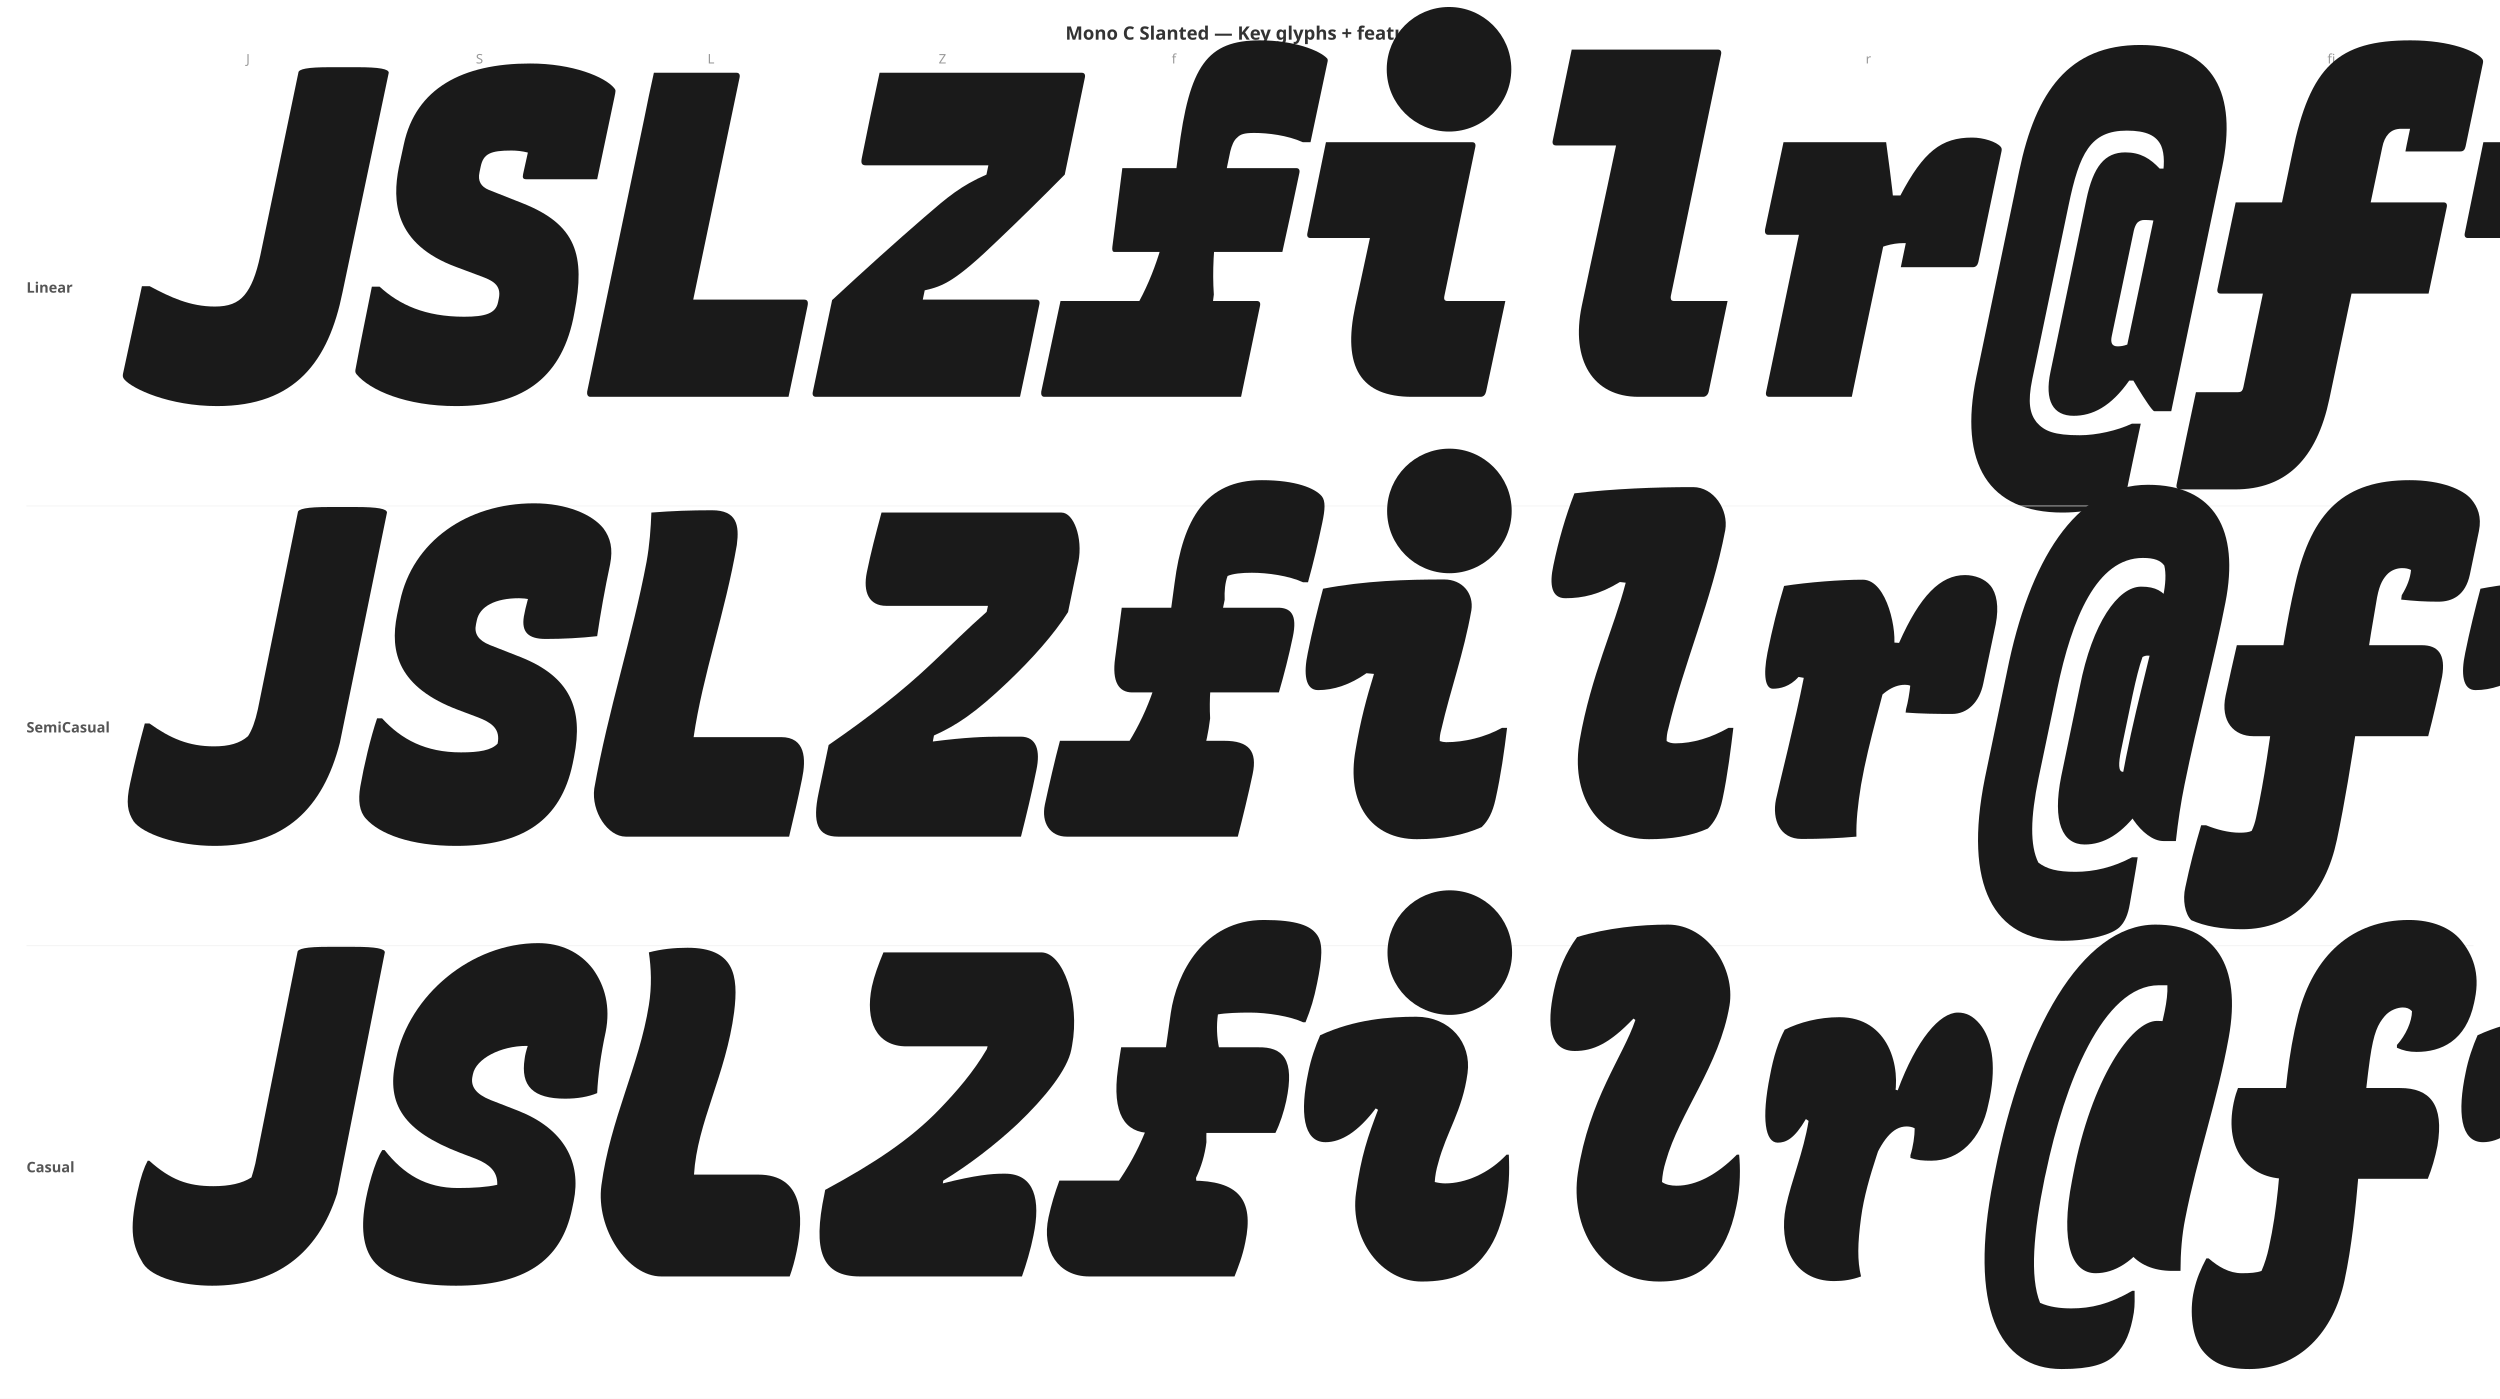
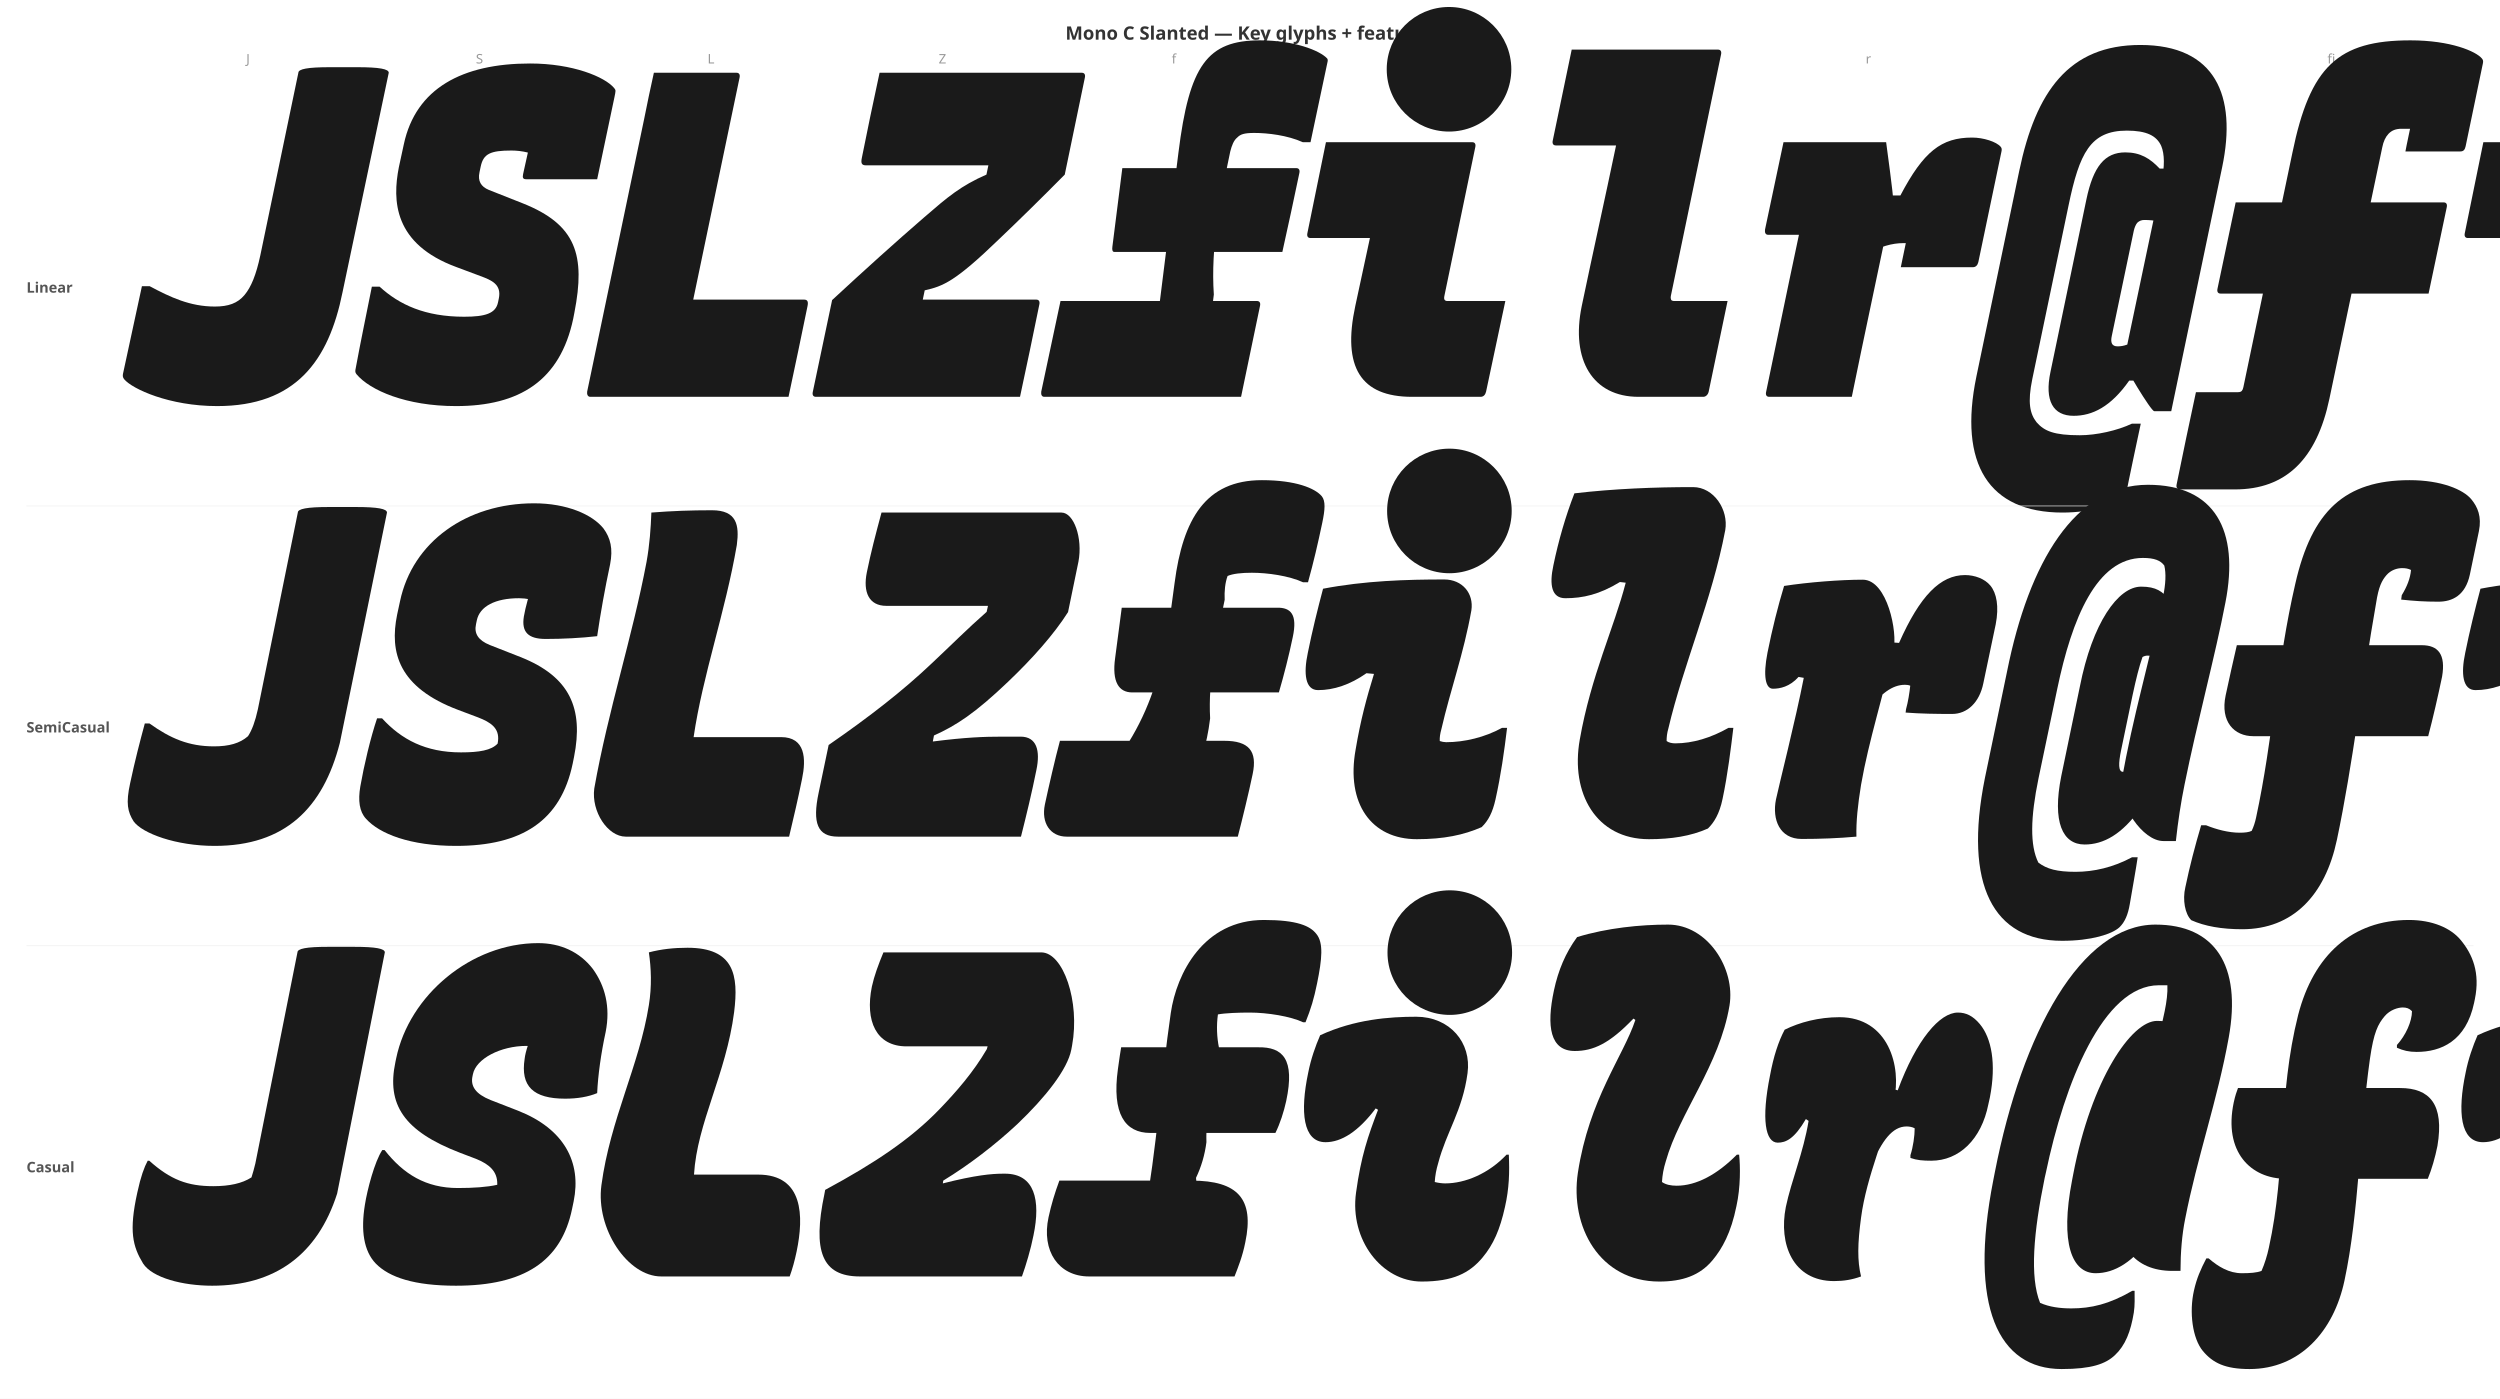
<svg xmlns="http://www.w3.org/2000/svg" width="1890.0" height="1057.5" viewBox="0 0 1890.0 1057.5">
  <rect width="100%" height="100%" fill="white" />
  <text x="945.0" y="30" text-anchor="middle" font-size="14" font-family="sans-serif" font-weight="bold" fill="#333">Mono C Slanted — Key glyphs + features</text>
  <text x="187.5" y="48" text-anchor="middle" font-size="10" font-family="sans-serif" fill="#999">J</text>
  <text x="362.5" y="48" text-anchor="middle" font-size="10" font-family="sans-serif" fill="#999">S</text>
  <text x="537.5" y="48" text-anchor="middle" font-size="10" font-family="sans-serif" fill="#999">L</text>
  <text x="712.5" y="48" text-anchor="middle" font-size="10" font-family="sans-serif" fill="#999">Z</text>
  <text x="887.5" y="48" text-anchor="middle" font-size="10" font-family="sans-serif" fill="#999">f</text>
  <text x="1062.5" y="48" text-anchor="middle" font-size="10" font-family="sans-serif" fill="#999">i</text>
  <text x="1237.5" y="48" text-anchor="middle" font-size="10" font-family="sans-serif" fill="#999">l</text>
  <text x="1412.5" y="48" text-anchor="middle" font-size="10" font-family="sans-serif" fill="#999">r</text>
  <text x="1587.5" y="48" text-anchor="middle" font-size="10" font-family="sans-serif" fill="#999">@</text>
  <text x="1762.5" y="48" text-anchor="middle" font-size="10" font-family="sans-serif" fill="#999">fi</text>
  <text x="20" y="221.25" font-size="11" font-family="sans-serif" font-weight="bold" fill="#555">Linear</text>
  <path d="M162.417 231.75C143.75 231.75 128.875 224.75 113.125 216.35H107.292C102.625 238.4 97.667 260.45 93.0 282.5C92.708 283.9 92.708 285.3 93.875 286.7C100.0 294.05 128.0 307.0 164.167 307.0C223.375 307.0 248.458 273.05 258.958 220.9C270.487 166.153 282.365 109.747 293.894 55C293.894 52.2 287.061 50.8 269.978 50.8C263.145 50.8 256.312 50.8 249.479 50.8C232.396 50.8 225.562 52.2 225.562 55C225.562 55 225.562 55 225.562 55C225.562 55 225.562 55 225.562 55C216.082 100.507 206.314 147.393 196.833 192.9C193.625 207.95 189.833 217.05 184.875 223.0C179.625 229.3 172.625 231.75 162.417 231.75Z" fill="#1a1a1a" />
  <path d="M400.708 48C349.375 48 314.375 66.9 305.333 108.9L301.542 126.4C296.583 151.6 297.458 184.5 345.292 202.0L363.083 208.65C371.542 211.8 379.417 214.95 377.083 225.8L376.5 228.6C374.75 237.0 366.875 239.45 350.833 239.45C321.375 239.45 301.833 230.35 286.958 216.7H281.125C277.042 237.35 272.667 258.0 268.875 278.65C268.583 280.05 268.292 281.45 269.458 282.85C279.667 295.1 307.083 307.0 344.708 307.0C392.833 307.0 423.458 287.75 433.375 240.85L434.25 236.3C442.708 192.9 435.708 169.8 395.167 153.7L369.5 143.55C363.667 141.1 361.042 136.9 362.5 130.25L363.375 126.05C365.417 116.25 370.667 113.8 386.708 113.8C394.875 113.8 403.333 115.9 408.0 119.05L401.583 104.0C399.542 113.1 397.5 122.2 395.458 131.65C394.875 134.45 395.458 135.5 397.792 135.5C414.125 135.5 433.667 135.5 451.458 135.5C455.833 114.85 460.208 93.85 464.583 73.2C465.458 68.65 465.75 68.3 464.292 66.55C457.292 58.15 433.083 48 400.708 48Z" fill="#1a1a1a" />
  <path d="M446.208 300.0H596.125C602.542 269.55 604.583 260.45 610.417 231.75C611.292 227.9 610.417 226.5 607.792 226.5H524.083C535.458 171.9 547.708 113.45 559.083 58.85C559.667 56.4 558.792 55 556.75 55C534.875 55 516.208 55 494.333 55C491.708 66.55 489.375 78.1 487.042 89.65C472.75 158.25 458.167 227.55 443.875 296.15C443.583 298.25 444.458 300.0 446.208 300.0Z" fill="#1a1a1a" />
  <path d="M771.125 300.0C776.083 276.9 781.042 253.45 785.708 230.35C786.292 227.9 785.417 226.5 783.375 226.5H757.708C737.292 226.5 722.417 226.5 697.625 226.5L699.083 219.5C713.083 216.35 722.125 212.85 755.083 181.0C770.542 166.3 786.583 150.55 804.958 132.0L820.125 58.85C820.708 56.4 819.833 55 817.792 55H664.958C659.708 79.5 655.917 97.35 651.542 119.4C650.667 123.6 651.542 125.0 654.75 125.0H711.917C730.583 125.0 721.833 125.0 747.208 125.0L745.75 132.0C726.5 140.4 716.583 148.8 698.792 164.2C676.917 183.1 653.292 204.45 629.083 226.85L614.5 296.15C613.917 298.6 614.792 300.0 616.833 300.0Z" fill="#1a1a1a" />
-   <path d="M952.542 30.5C912.583 30.5 899.108 49.4 890.883 115.55C885.108 161.75 877.408 223.35 829.75 269.55H915.208L914.158 251.0C915.383 241.55 916.258 234.55 917.658 222.65C915.208 186.6 922.5 150.55 930.083 114.5C931.25 109.95 932.708 106.1 935.333 104.0C937.667 101.55 940.583 100.5 948.167 100.5C958.375 100.5 973.25 102.25 984.917 107.5H990.75C995.125 87.2 999.208 67.25 1003.583 46.95C1003.875 45.9 1003.875 44.85 1003.292 44.15C997.75 38.2 978.5 30.5 952.542 30.5ZM848.475 127.1C846.065 146.38 843.4 167.35 840.95 186.6C840.6 189.05 841.125 190.45 842.35 190.45H969.458C973.833 170.5 978.208 150.9 982.292 130.95C982.875 128.5 982.0 127.1 979.958 127.1ZM801.75 227.55C798.25 244.0 790.667 279.7 787.167 296.15C786.875 298.6 787.75 300.0 789.5 300.0H938.25C941.7 283.438 949.042 247.85 952.542 231.4C953.125 228.95 952.25 227.55 950.208 227.55Z" fill="#1a1a1a" />
+   <path d="M952.542 30.5C912.583 30.5 899.108 49.4 890.883 115.55C885.108 161.75 877.408 223.35 871.633 269.55H915.208L914.158 251.0C915.383 241.55 916.258 234.55 917.658 222.65C915.208 186.6 922.5 150.55 930.083 114.5C931.25 109.95 932.708 106.1 935.333 104.0C937.667 101.55 940.583 100.5 948.167 100.5C958.375 100.5 973.25 102.25 984.917 107.5H990.75C995.125 87.2 999.208 67.25 1003.583 46.95C1003.875 45.9 1003.875 44.85 1003.292 44.15C997.75 38.2 978.5 30.5 952.542 30.5ZM848.475 127.1C846.065 146.38 843.4 167.35 840.95 186.6C840.6 189.05 841.125 190.45 842.35 190.45H969.458C973.833 170.5 978.208 150.9 982.292 130.95C982.875 128.5 982.0 127.1 979.958 127.1ZM801.75 227.55C798.25 244.0 790.667 279.7 787.167 296.15C786.875 298.6 787.75 300.0 789.5 300.0H938.25C941.7 283.438 949.042 247.85 952.542 231.4C953.125 228.95 952.25 227.55 950.208 227.55Z" fill="#1a1a1a" />
  <path d="M1002.417 107.5C997.75 130.25 993.083 153.35 988.417 176.1C987.833 178.55 988.708 179.95 990.75 179.95C1002.417 179.95 1014.375 179.95 1026.042 179.95H1035.667C1031.875 197.1 1028.375 214.25 1024.583 231.4C1014.667 277.6 1028.667 300.0 1067.458 300.0C1084.667 300.0 1102.167 300.0 1119.375 300.0C1121.417 300.0 1122.875 298.6 1123.458 296.15C1128.417 273.4 1133.083 250.3 1138.042 227.55H1132.208C1119.667 227.55 1106.542 227.55 1094.0 227.55C1093.125 227.55 1092.542 227.2 1092.25 226.85C1091.667 226.15 1091.667 225.1 1091.958 223.7C1099.833 186.25 1107.417 148.8 1115.292 111.35C1115.875 108.9 1115.0 107.5 1112.958 107.5C1076.208 107.5 1039.167 107.5 1002.417 107.5ZM1048.366 52.375C1048.366 78.384 1069.449 99.468 1095.458 99.468C1121.468 99.468 1142.551 78.384 1142.551 52.375C1142.551 26.366 1121.468 5.283 1095.458 5.283C1069.449 5.283 1048.366 26.366 1048.366 52.375Z" fill="#1a1a1a" />
  <path d="M1188.208 37.5C1183.542 60.25 1178.583 83.35 1173.917 106.1C1173.333 108.55 1174.208 109.95 1176.25 109.95C1188.792 109.95 1201.625 109.95 1214.458 109.95H1221.75C1213.292 150.55 1204.25 190.8 1195.792 231.4C1187.333 272.35 1204.25 300.0 1238.667 300.0C1255.0 300.0 1271.333 300.0 1287.667 300.0C1289.417 300.0 1291.167 298.6 1291.75 296.15C1296.417 273.4 1301.375 250.3 1306.042 227.55H1300.5C1288.833 227.55 1277.167 227.55 1265.5 227.55C1264.625 227.55 1263.75 227.2 1263.458 226.85C1263.167 226.15 1262.875 225.1 1263.167 223.7C1275.708 163.15 1288.542 101.9 1301.083 41.35C1301.667 38.9 1300.792 37.5 1298.75 37.5C1262.0 37.5 1224.958 37.5 1188.208 37.5Z" fill="#1a1a1a" />
  <path d="M1348.333 107.5C1343.667 129.55 1339.0 151.6 1334.333 173.65C1334.042 176.1 1334.917 177.5 1336.667 177.5C1341.042 177.5 1349.5 177.5 1354.167 177.5H1360.0C1351.542 217.05 1335.792 293.7 1335.208 296.15C1334.625 298.6 1335.5 300.0 1337.542 300.0C1358.25 300.0 1379.25 300.0 1399.958 300.0C1402.292 288.8 1404.625 277.25 1406.958 266.05C1414.542 230.0 1422.125 193.95 1431.167 150.9C1431.75 150.2 1425.917 107.5 1425.917 107.5C1407.833 107.5 1373.125 107.5 1348.333 107.5ZM1490.958 104.0C1467.625 104.0 1454.208 114.5 1436.708 147.75H1419.792L1409.875 192.9C1421.25 186.25 1430.467 183.8 1439.042 183.8C1439.625 183.8 1440.5 183.8 1440.792 183.8C1439.625 189.05 1438.75 193.95 1437.583 199.2L1437.0 202.0C1455.375 202.0 1473.167 202.0 1491.542 202.0C1493.583 202.0 1495.042 200.6 1495.625 198.15L1513.125 114.5C1513.417 113.1 1513.417 112.05 1512.542 111.0C1509.333 107.15 1499.417 104.0 1490.958 104.0Z" fill="#1a1a1a" />
  <path d="M1526.542 129.2 1494.167 284.6C1480.458 350.75 1503.5 387.5 1559.208 387.5C1581.375 387.5 1601.5 381.2 1605.583 377.7C1606.167 377.0 1606.75 375.95 1607.042 374.9C1608.5 366.85 1616.667 328.35 1618.417 320.3H1611.708C1600.625 325.55 1584.875 329.05 1572.333 329.05C1552.792 329.05 1545.5 325.9 1539.667 319.25C1534.708 312.95 1532.667 304.55 1536.458 286.35L1563.875 155.1C1572.042 115.9 1580.208 98.75 1607.917 98.75C1622.792 98.75 1630.375 102.6 1633.875 110.3C1636.5 116.6 1636.5 125.7 1634.167 137.25C1623.083 190.45 1616.375 221.25 1605.292 274.45C1605.292 275.5 1626.0 310.85 1628.625 310.85H1641.458C1644.667 295.45 1647.875 280.05 1651.083 264.65C1660.708 218.45 1673.25 158.6 1679.958 126.4C1691.333 72.15 1674.708 34.0 1618.125 34.0C1564.167 34.0 1539.083 69 1526.542 129.2ZM1628.625 242.6C1618.417 255.55 1610.25 261.85 1600.917 261.85C1596.542 261.85 1595.375 259.05 1596.542 253.8L1613.167 174.35C1613.75 171.9 1614.625 169.8 1615.792 168.4C1617.25 167.0 1619.0 166.3 1621.042 166.3C1628.625 166.3 1636.792 167.7 1643.208 171.55L1652.542 127.45H1632.708C1625.417 119.75 1618.125 115.2 1606.75 115.2C1591.292 115.2 1582.542 125.7 1577.292 150.9L1550.167 281.1C1545.5 303.15 1552.208 314.35 1567.667 314.35C1581.667 314.35 1595.667 307.7 1609.667 287.75H1619.292Z" fill="#1a1a1a" />
  <path d="M1660.125 296.5C1655.167 319.6 1650.208 343.05 1645.542 366.15C1644.958 368.6 1646.125 370.0 1647.875 370.0C1660.708 370.0 1676.75 370.0 1689.583 370.0C1728.083 370.0 1751.417 347.25 1761.042 301.4C1773.875 240.15 1788.167 172.25 1801.0 111.35C1801.843 106.969 1803.512 103.462 1805.667 101.2C1808.184 98.557 1811.245 97.35 1815.583 97.35C1817.722 97.35 1819.861 97.35 1822.0 97.35C1820.833 102.6 1820.542 104.35 1819.375 109.95L1818.5 114.5C1833.759 114.5 1844.658 114.5 1859.917 114.5C1862.542 114.5 1863.417 113.1 1864.0 110.65L1877.125 47.65C1877.417 45.9 1877.125 45.2 1876.25 44.15C1871.875 38.9 1852.917 30.5 1822.292 30.5C1767.458 30.5 1746.458 50.1 1733.042 115.55C1720.792 173.65 1708.25 234.2 1696.0 292.65C1695.708 294.05 1695.417 294.75 1694.833 295.45C1694.25 296.15 1693.375 296.5 1691.625 296.5C1684.333 296.5 1674.125 296.5 1665.958 296.5ZM1690.167 153.0C1686.083 172.25 1680.542 198.85 1676.458 218.1C1675.875 220.55 1676.75 221.95 1678.792 221.95H1836.0C1840.083 202.7 1845.625 176.1 1849.708 156.85C1850.292 154.4 1849.417 153.0 1847.375 153.0ZM1877.417 107.5C1872.75 130.25 1868.083 153.35 1863.417 176.1C1862.833 178.55 1863.708 179.95 1865.75 179.95C1877.417 179.95 1889.375 179.95 1901.042 179.95H1910.667C1906.875 197.1 1903.375 214.25 1899.583 231.4C1889.667 277.6 1903.667 300.0 1942.458 300.0C1959.667 300.0 1977.167 300.0 1994.375 300.0C1996.417 300.0 1997.875 298.6 1998.458 296.15C2003.417 273.4 2008.083 250.3 2013.042 227.55H2007.208C1994.667 227.55 1981.542 227.55 1969.0 227.55C1968.125 227.55 1967.542 227.2 1967.25 226.85C1966.667 226.15 1966.667 225.1 1966.958 223.7C1974.833 186.25 1982.417 148.8 1990.292 111.35C1990.875 108.9 1990.0 107.5 1987.958 107.5C1951.208 107.5 1914.167 107.5 1877.417 107.5ZM1923.366 52.375C1923.366 78.384 1944.449 99.468 1970.458 99.468C1996.468 99.468 2017.551 78.384 2017.551 52.375C2017.551 26.366 1996.468 5.283 1970.458 5.283C1944.449 5.283 1923.366 26.366 1923.366 52.375Z" fill="#1a1a1a" />
  <line x1="20" y1="382.5" x2="1870.0" y2="382.5" stroke="#eee" stroke-width="0.5" />
  <text x="20" y="553.75" font-size="11" font-family="sans-serif" font-weight="bold" fill="#555">SemiCasual</text>
  <path d="M161.833 564.25C142.729 564.25 128.875 558.3 112.979 546.925H109.479C105.833 560.4 102.042 574.925 98.396 592.075C95.042 607.3 96.5 613.775 101.021 620.95C107.583 630.05 133.104 639.5 162.271 639.5C215.5 639.5 244.229 610.975 256.917 561.625C268.678 504.164 280.795 444.961 292.556 387.5C292.556 384.7 285.816 383.3 268.965 383.3C262.225 383.3 255.485 383.3 248.745 383.3C231.894 383.3 225.154 384.7 225.154 387.5C225.154 387.5 225.154 387.5 225.154 387.5C225.154 387.5 225.154 387.5 225.154 387.5C215.182 436.587 204.909 487.163 194.938 536.25C192.896 545.525 190.562 551.825 187.5 556.55C181.375 561.975 173.062 564.25 161.833 564.25Z" fill="#1a1a1a" />
  <path d="M403.771 380.5C352.875 380.5 311.896 409.55 302.417 454.525L300.229 464.675C294.396 493.2 301.25 519.8 346.604 536.775L361.479 542.375C370.958 546.05 377.667 550.425 376.5 560.225L376.208 562.15C371.542 567.225 362.354 568.8 348.5 568.8C321.667 568.8 303.438 559.0 288.854 543.075H285.062C280.104 557.775 275.146 578.775 272.375 594.7C270.625 605.2 271.646 613.6 276.75 619.025C286.958 630.4 310.146 639.5 344.708 639.5C394.583 639.5 423.896 620.6 432.938 577.375L433.958 572.3C441.25 535.725 431.042 511.575 393.417 496.7L370.229 487.6C361.625 484.1 358.271 479.025 359.875 471.85L360.458 469.05C362.646 458.375 374.458 452.25 392.396 452.25C397.646 452.25 403.917 453.475 408.0 455.225L403.042 440.7C399.979 449.275 397.354 458.55 396.042 466.075C394.146 477.8 399.25 483.05 412.521 483.05C425.354 483.05 439.208 482.35 451.458 480.95C453.938 463.975 457.292 445.075 461.229 426.7C463.562 414.8 461.521 406.75 456.271 399.575C447.812 388.9 428.417 380.5 403.771 380.5Z" fill="#1a1a1a" />
  <path d="M473.042 632.5C473.042 632.5 596.562 632.5 596.562 632.5C600.792 614.475 602.688 606.775 606.333 588.925C609.542 573.7 608.958 557.25 590.438 557.25C590.438 557.25 524.375 557.25 524.375 557.25C531.229 510.35 548.292 462.925 557.042 412.0C559.083 396.775 556.896 385.75 538.229 385.75C522.188 385.75 508.042 386.275 492.438 387.5C492.0 399.225 491.125 411.825 488.792 424.775C478.0 482.0 459.771 536.775 449.271 596.1C446.938 613.6 459.479 632.5 473.042 632.5Z" fill="#1a1a1a" />
  <path d="M771.854 632.5C775.792 616.925 780.167 598.9 783.521 582.1C786.583 567.575 783.812 556.9 771.562 556.9C771.562 556.9 758.146 556.9 758.146 556.9C743.562 556.9 730.0 557.425 705.208 560.575C705.208 560.575 706.083 556.025 706.083 556.025C722.854 548.5 737.146 539.225 762.083 515.425C780.458 497.925 796.792 479.55 807.438 462.75C807.438 462.75 815.312 424.6 815.312 424.6C818.667 406.75 811.812 387.5 802.479 387.5C802.479 387.5 666.417 387.5 666.417 387.5C661.896 404.3 658.396 417.6 655.333 432.65C652.271 447.7 656.938 458.025 670.062 458.025C670.062 458.025 711.771 458.025 711.771 458.025C729.562 458.025 728.688 458.025 746.917 458.025C746.917 458.025 745.896 462.575 745.896 462.575C731.167 475.525 719.792 487.075 704.479 501.425C682.75 522.075 657.375 541.85 626.458 563.2C626.458 563.2 618.875 599.425 618.875 599.425C614.062 622.175 618.0 632.5 633.458 632.5C633.458 632.5 771.854 632.5 771.854 632.5Z" fill="#1a1a1a" />
  <path d="M954.0 363.0C911.271 363.0 894.296 392.575 887.996 440.7C881.346 489.7 876.096 544.65 826.104 595.575C826.104 595.575 911.183 595.575 911.183 595.575C911.183 595.575 909.171 570.725 909.171 570.725C911.708 561.975 913.546 553.925 914.858 543.075C913.312 514.55 919.438 484.1 925.854 453.475C925.562 447.0 926.146 440.7 928.042 435.45C931.979 433.7 938.688 433.0 946.417 433.0C958.229 433.0 974.417 435.275 985.062 440.175C985.062 440.175 988.854 440.175 988.854 440.175C993.083 424.95 996.292 411.125 999.646 395.2C1001.688 385.4 1002.271 378.75 999.208 375.075C994.104 369.125 979.667 363.0 954.0 363.0ZM848.038 459.425C846.482 470.99 844.888 483.4 843.05 497.4C840.513 515.6 845.85 523.475 856.0 523.475C856.0 523.475 966.833 523.475 966.833 523.475C970.771 510.0 974.417 495.65 977.333 481.65C981.007 464.546 975.875 459.25 965.521 459.425C965.521 459.425 848.038 459.425 848.038 459.425ZM801.312 560.05C797.812 573.0 792.708 595.225 789.938 608.175C787.021 622.175 794.021 632.5 806.417 632.5C806.417 632.5 935.771 632.5 935.771 632.5C938.809 620.894 944.229 598.725 947.0 585.25C950.719 567.744 944.083 560.05 925.562 560.05C925.562 560.05 801.312 560.05 801.312 560.05Z" fill="#1a1a1a" />
  <path d="M1000.229 445.075C996.146 460.475 992.062 476.925 988.708 493.55C985.309 509.503 986.812 521.725 996.438 521.725C1008.25 521.725 1020.646 517.7 1033.042 508.95C1033.042 508.95 1038.729 509.475 1038.729 509.475C1033.042 528.025 1028.678 544.043 1024.875 566.525C1017.438 607.475 1036.688 634.425 1071.104 634.425C1091.521 634.425 1106.542 631.275 1120.104 625.325C1125.208 620.425 1128.417 614.125 1130.604 604.325C1134.688 585.95 1137.18 568.214 1139.354 550.25C1139.354 550.25 1135.562 550.25 1135.562 550.25C1122.545 557.404 1107.119 561.1 1093.271 561.1C1091.812 561.1 1089.917 560.75 1088.458 560.225C1088.312 557.425 1088.75 554.625 1089.625 551.475C1096.625 521.025 1106.542 494.25 1112.375 461.35C1114.271 448.575 1105.521 438.075 1091.812 438.075C1063.289 438.075 1031.633 439.047 1000.229 445.075ZM1048.658 386.275C1048.658 386.275 1048.658 386.275 1048.658 386.275C1048.658 412.284 1069.741 433.368 1095.75 433.368C1121.759 433.368 1142.843 412.284 1142.843 386.275C1142.843 386.275 1142.843 386.275 1142.843 386.275C1142.843 360.266 1121.759 339.183 1095.75 339.183C1069.741 339.183 1048.658 360.266 1048.658 386.275Z" fill="#1a1a1a" />
  <path d="M1190.25 372.975C1183.542 390.3 1178.292 408.5 1174.354 427.4C1171.146 442.275 1173.042 452.25 1183.396 452.25C1196.667 452.25 1209.208 449.45 1224.667 440.0C1224.667 440.0 1229.042 440.525 1229.042 440.525C1220.292 474.475 1202.792 510.875 1194.333 559.0C1187.042 599.775 1206.729 634.425 1246.542 634.425C1263.458 634.425 1278.188 632.15 1291.167 626.375C1295.688 622.0 1299.917 615.35 1302.25 603.975C1306.188 585.425 1308.521 565.825 1310.417 550.25C1310.417 550.25 1306.771 550.25 1306.771 550.25C1293.5 557.775 1279.792 561.975 1266.521 561.975C1264.042 561.975 1261.562 561.45 1259.958 560.225C1259.958 557.25 1260.25 554.275 1261.271 550.775C1272.646 502.3 1294.229 453.65 1304.292 400.8C1306.917 385.4 1295.688 368.25 1279.938 368.25C1251.208 368.25 1220.0 369.475 1190.25 372.975Z" fill="#1a1a1a" />
  <path d="M1348.771 442.975C1344.104 458.375 1339.875 475.175 1336.229 493.375C1332.729 511.225 1334.771 520.675 1340.312 520.675C1345.562 520.675 1353.0 519.275 1359.708 511.75C1359.708 511.75 1363.646 512.45 1363.646 512.45C1357.521 543.95 1344.979 593.3 1342.646 604.325C1339.583 619.55 1345.417 634.25 1362.042 634.25C1376.042 634.25 1389.75 633.725 1403.458 632.5C1403.167 620.95 1404.479 608.7 1406.958 593.3C1412.792 559.7 1424.021 525.225 1431.458 491.45C1434.812 478.325 1426.792 438.25 1408.271 438.25C1391.354 438.25 1366.854 440.175 1348.771 442.975ZM1485.562 434.75C1467.042 434.75 1451.583 450.15 1435.688 486.025C1435.688 486.025 1425.042 485.325 1425.042 485.325C1425.042 485.325 1412.354 536.95 1412.354 536.95C1421.979 524.35 1430.525 517.7 1440.208 517.7C1441.375 517.7 1443.125 517.875 1444.146 518.4C1443.562 523.825 1442.542 530.475 1440.938 536.25C1440.938 536.25 1440.646 538.7 1440.646 538.7C1452.312 539.575 1463.396 539.75 1475.792 539.75C1487.312 539.75 1496.5 531.0 1499.417 516.475C1499.417 516.475 1508.75 472.025 1508.75 472.025C1511.375 458.55 1509.479 448.4 1504.667 442.625C1500.438 437.55 1492.854 434.75 1485.562 434.75Z" fill="#1a1a1a" />
  <path d="M1517.354 507.55C1517.354 507.55 1500.583 588.225 1500.583 588.225C1484.25 669.425 1507.146 711.25 1558.917 711.25C1581.229 711.25 1596.688 706.175 1602.229 701.1C1606.458 697.075 1608.792 691.3 1610.104 683.6C1611.271 676.775 1615.208 654.55 1616.083 648.075C1616.083 648.075 1611.854 648.075 1611.854 648.075C1597.562 655.775 1582.833 659.1 1569.125 659.1C1555.125 659.1 1547.396 657.0 1540.979 652.1C1534.562 639.15 1535.0 618.15 1541.125 588.4C1541.125 588.4 1555.271 520.85 1555.271 520.85C1566.354 467.65 1585.021 421.8 1620.021 421.8C1628.771 421.8 1633.438 423.725 1636.208 427.575C1637.667 433.525 1637.229 441.575 1635.333 450.85C1624.833 501.425 1612.583 540.45 1603.833 591.2C1601.646 608.35 1619.729 635.825 1635.479 635.825C1635.479 635.825 1644.958 635.825 1644.958 635.825C1646.562 621.125 1648.75 606.6 1651.521 593.125C1660.854 546.75 1674.854 495.125 1682.438 455.4C1693.083 400.975 1674.562 366.5 1623.812 366.5C1568.833 366.5 1533.979 424.6 1517.354 507.55ZM1635.625 559.0C1624.396 573.35 1613.75 583.5 1605.0 583.5C1601.354 583.5 1601.5 577.2 1603.542 567.225C1603.542 567.225 1612.146 525.925 1612.146 525.925C1614.917 512.975 1617.25 503.7 1619.729 496.7C1621.042 496.0 1622.062 495.65 1623.667 495.65C1628.917 495.65 1635.042 497.05 1640.583 501.425C1640.583 501.425 1651.958 453.475 1651.958 453.475C1651.958 453.475 1640.0 453.475 1640.0 453.475C1634.896 447.175 1630.083 443.5 1618.708 443.5C1601.354 443.5 1581.812 470.8 1572.333 519.275C1572.333 519.275 1558.333 586.65 1558.333 586.65C1551.333 621.65 1559.354 638.45 1575.979 638.45C1590.125 638.45 1604.271 630.925 1618.417 610.8C1618.417 610.8 1625.271 610.8 1625.271 610.8C1625.271 610.8 1635.625 559.0 1635.625 559.0Z" fill="#1a1a1a" />
  <path d="M1664.062 623.925C1659.396 639.675 1655.458 654.725 1652.104 670.825C1649.917 680.275 1651.812 690.95 1656.625 695.675C1666.833 700.225 1679.521 702.5 1695.125 702.5C1733.333 702.5 1757.833 676.95 1766.729 634.775C1778.688 578.25 1785.979 514.375 1796.333 455.925C1798.213 443.584 1800.652 438.856 1804.208 434.75C1807.509 430.978 1812.102 429.5 1816.021 429.5C1818.549 429.5 1820.639 429.85 1822.729 430.9C1822.146 437.375 1819.667 443.5 1815.729 449.975C1815.729 449.975 1815.292 453.3 1815.292 453.3C1825.254 454.35 1832.891 454.875 1843.438 454.875C1853.938 454.875 1863.854 450.15 1867.208 434.4C1867.208 434.4 1874.062 401.5 1874.062 401.5C1876.25 390.65 1873.188 383.3 1868.229 377.35C1862.25 370.175 1845.804 363.0 1821.708 363.0C1772.854 363.0 1747.771 386.1 1735.229 441.4C1721.414 500.921 1718.367 558.885 1705.625 617.975C1704.896 621.475 1703.729 625.15 1702.271 628.125C1700.218 629.179 1697.119 629.525 1693.229 629.525C1684.771 629.525 1675.583 627.075 1667.854 623.925C1667.854 623.925 1664.062 623.925 1664.062 623.925ZM1691.042 487.775C1688.417 498.975 1685.208 513.5 1682.583 525.75C1678.354 545.7 1689.188 556.55 1703.438 556.55C1703.438 556.55 1835.708 556.55 1835.708 556.55C1839.208 543.425 1843.292 525.575 1846.208 511.575C1849.125 494.6 1843.146 487.775 1830.896 487.775C1830.896 487.775 1691.042 487.775 1691.042 487.775ZM1875.229 445.075C1871.146 460.475 1867.062 476.925 1863.708 493.55C1860.309 509.503 1861.812 521.725 1871.438 521.725C1883.25 521.725 1895.646 517.7 1908.042 508.95C1908.042 508.95 1913.729 509.475 1913.729 509.475C1908.042 528.025 1903.678 544.043 1899.875 566.525C1892.438 607.475 1911.688 634.425 1946.104 634.425C1966.521 634.425 1981.542 631.275 1995.104 625.325C2000.208 620.425 2003.417 614.125 2005.604 604.325C2009.688 585.95 2012.18 568.214 2014.354 550.25C2014.354 550.25 2010.562 550.25 2010.562 550.25C1997.545 557.404 1982.119 561.1 1968.271 561.1C1966.812 561.1 1964.917 560.75 1963.458 560.225C1963.312 557.425 1963.75 554.625 1964.625 551.475C1971.625 521.025 1981.542 494.25 1987.375 461.35C1989.271 448.575 1980.521 438.075 1966.812 438.075C1938.289 438.075 1906.633 439.047 1875.229 445.075ZM1923.658 386.275C1923.658 386.275 1923.658 386.275 1923.658 386.275C1923.658 412.284 1944.741 433.368 1970.75 433.368C1996.759 433.368 2017.843 412.284 2017.843 386.275C2017.843 386.275 2017.843 386.275 2017.843 386.275C2017.843 360.266 1996.759 339.183 1970.75 339.183C1944.741 339.183 1923.658 360.266 1923.658 386.275Z" fill="#1a1a1a" />
  <line x1="20" y1="715.0" x2="1870.0" y2="715.0" stroke="#eee" stroke-width="0.5" />
  <text x="20" y="886.25" font-size="11" font-family="sans-serif" font-weight="bold" fill="#555">Casual</text>
  <path d="M161.25 896.75C141.708 896.75 128.875 891.85 112.833 877.5H111.667C109.042 882.4 106.417 889.4 103.792 901.65C97.375 930.7 100.292 942.25 108.167 955.2C115.167 966.05 138.208 972.0 160.375 972.0C207.625 972.0 240.0 948.9 254.875 902.35C266.772 842.174 279.029 780.176 290.926 720.0C290.926 717.2 284.321 715.8 267.808 715.8C261.203 715.8 254.598 715.8 247.993 715.8C231.48 715.8 224.874 717.2 224.874 720.0C224.874 720.0 224.874 720.0 224.874 720.0C224.874 720.0 224.874 720.0 224.874 720.0C214.37 772.668 203.546 826.932 193.042 879.6C192.167 883.1 191.292 886.6 190.125 890.1C183.125 894.65 173.5 896.75 161.25 896.75Z" fill="#1a1a1a" />
  <path d="M406.833 713.0C356.375 713.0 309.417 752.2 299.5 800.15L298.917 802.95C292.208 834.8 305.042 855.1 347.917 871.55L359.875 876.1C370.375 880.3 375.917 885.9 375.917 894.65V895.7C368.333 897.45 357.833 898.15 346.167 898.15C321.958 898.15 305.042 887.65 290.75 869.45H289.0C283.167 878.2 277.625 899.55 275.875 910.75C272.667 930.35 275.0 945.75 284.042 955.2C294.25 965.7 313.208 972.0 344.708 972.0C396.333 972.0 424.333 953.45 432.5 913.9L433.667 908.3C439.792 878.55 426.375 853.35 391.667 839.7L370.958 831.65C359.583 827.1 355.5 821.15 357.25 813.45L357.542 812.05C359.875 800.5 378.25 790.7 398.083 790.7C400.417 790.7 404.5 791.05 408.0 791.4L404.5 777.4C400.417 785.45 397.208 794.9 396.625 800.5C393.417 821.15 403.042 830.6 427.25 830.6C436.583 830.6 444.75 829.2 451.458 826.4C452.042 813.1 454.375 796.3 457.875 780.2C461.667 760.95 457.292 745.2 448.25 732.6C438.333 719.65 423.75 713.0 406.833 713.0Z" fill="#1a1a1a" />
  <path d="M499.875 965.0H597.0C599.042 959.4 600.792 953.1 602.25 946.1C607.792 919.5 607.5 888.0 573.083 888.0H524.667C527.0 848.8 548.875 812.4 555.0 765.15C558.5 737.15 555.0 716.5 519.708 716.5C509.5 716.5 499.875 717.55 490.542 720.0C492.292 731.9 492.875 745.55 490.542 759.9C483.25 805.75 461.375 846.0 454.667 896.05C450.292 928.95 474.5 965.0 499.875 965.0Z" fill="#1a1a1a" />
  <path d="M772.583 965.0C775.5 956.95 779.292 944.35 781.333 933.85C786.875 907.25 782.208 887.3 759.75 887.3H758.583C749.833 887.3 737.583 888.35 712.792 894.65L713.083 892.55C732.625 880.65 752.167 865.6 769.083 849.85C790.375 829.55 807.0 808.55 809.917 793.5L810.5 790.35C816.625 757.1 803.792 720.0 787.167 720.0H667.875C664.083 729.1 660.875 737.85 659.125 745.9C653.875 771.8 662.333 791.05 685.375 791.05H711.625C728.542 791.05 735.542 791.05 746.625 791.05L746.042 793.15C735.833 810.65 723.0 825.35 710.167 838.65C688.583 861.05 661.458 879.25 623.833 899.55L623.25 902.7C614.208 945.75 621.208 965.0 650.083 965.0Z" fill="#1a1a1a" />
-   <path d="M955.458 695.5C909.958 695.5 889.483 735.75 885.108 765.85C877.583 817.65 874.783 865.95 822.458 921.6H907.158L904.183 890.45C908.033 882.4 910.833 873.3 912.058 863.5C911.417 842.5 916.375 817.65 921.625 792.45C919.875 784.05 919.583 775.3 920.75 766.9C926.292 765.85 936.792 765.5 944.667 765.5C958.083 765.5 975.583 768.3 985.208 772.85H986.958C991.042 762.7 993.375 755.0 995.708 743.45C999.5 724.9 1000.667 712.65 995.125 706.0C990.458 700.05 980.833 695.5 955.458 695.5ZM847.6 791.75C846.9 795.6 846.375 799.45 845.15 808.2C840.425 842.15 850.575 856.5 869.65 856.5H964.208C967.708 849.5 970.625 840.4 972.375 832.35C979.138 800.593 969.75 791.4 951.083 791.75ZM800.875 892.55C797.375 902.0 794.75 910.75 792.708 920.2C787.167 945.75 800.292 965.0 823.333 965.0H933.292C935.917 958.35 939.417 949.6 941.458 939.1C948.313 906.539 935.917 892.55 900.917 892.55Z" fill="#1a1a1a" />
+   <path d="M955.458 695.5C909.958 695.5 889.483 735.75 885.108 765.85C877.583 817.65 874.783 865.95 864.808 921.6H907.158L904.183 890.45C908.033 882.4 910.833 873.3 912.058 863.5C911.417 842.5 916.375 817.65 921.625 792.45C919.875 784.05 919.583 775.3 920.75 766.9C926.292 765.85 936.792 765.5 944.667 765.5C958.083 765.5 975.583 768.3 985.208 772.85H986.958C991.042 762.7 993.375 755.0 995.708 743.45C999.5 724.9 1000.667 712.65 995.125 706.0C990.458 700.05 980.833 695.5 955.458 695.5ZM847.6 791.75C846.9 795.6 846.375 799.45 845.15 808.2C840.425 842.15 850.575 856.5 869.65 856.5H964.208C967.708 849.5 970.625 840.4 972.375 832.35C979.138 800.593 969.75 791.4 951.083 791.75ZM800.875 892.55C797.375 902.0 794.75 910.75 792.708 920.2C787.167 945.75 800.292 965.0 823.333 965.0H933.292C935.917 958.35 939.417 949.6 941.458 939.1C948.313 906.539 935.917 892.55 900.917 892.55Z" fill="#1a1a1a" />
  <path d="M998.042 782.65C994.542 790.7 991.042 800.5 989.0 811.0C982.786 840.456 984.917 863.5 1002.125 863.5C1014.083 863.5 1026.917 855.45 1040.042 837.95L1041.792 839.0C1034.208 858.95 1028.981 873.836 1025.167 901.65C1020.208 937.35 1044.708 968.85 1074.75 968.85C1098.375 968.85 1110.917 962.55 1120.833 950.65C1129.0 940.85 1133.958 929.65 1137.75 912.5C1140.958 898.5 1141.277 886.128 1140.667 872.95H1138.917C1125.424 887.258 1107.697 894.65 1092.542 894.65C1090.5 894.65 1087.292 894.3 1084.667 893.6C1084.958 888.7 1085.833 884.15 1087.292 879.25C1093.417 855.8 1105.667 839.7 1109.458 811.35C1112.667 788.25 1096.042 768.65 1070.667 768.65C1050.37 768.65 1024.1 770.594 998.042 782.65ZM1048.949 720.175C1048.949 746.184 1070.032 767.267 1096.042 767.267C1122.051 767.267 1143.134 746.184 1143.134 720.175C1143.134 694.166 1122.051 673.082 1096.042 673.082C1070.032 673.082 1048.949 694.166 1048.949 720.175Z" fill="#1a1a1a" />
  <path d="M1192.292 708.45C1183.542 720.35 1178.0 733.65 1174.792 748.7C1168.958 776.0 1171.875 794.55 1190.542 794.55C1204.542 794.55 1216.792 788.95 1234.875 770.05L1236.333 771.1C1227.292 798.4 1201.333 830.95 1192.875 886.6C1186.75 927.2 1209.208 968.85 1254.417 968.85C1271.917 968.85 1285.042 964.3 1294.667 952.75C1301.958 944.0 1308.667 932.1 1312.75 911.8C1315.958 897.45 1315.667 881.35 1314.792 872.95H1313.042C1298.167 888.0 1282.417 896.4 1267.542 896.4C1263.458 896.4 1259.375 895.7 1256.458 893.6C1256.75 888.35 1257.625 883.45 1259.375 877.85C1269.583 841.45 1299.917 805.4 1307.5 760.25C1312.167 731.9 1290.583 699.0 1261.125 699.0C1240.417 699.0 1215.042 701.45 1192.292 708.45Z" fill="#1a1a1a" />
  <path d="M1349.208 778.45C1344.542 787.2 1340.75 798.75 1338.125 813.1C1331.417 846.35 1334.625 863.85 1343.958 863.85C1350.083 863.85 1356.5 861.05 1365.25 846.0L1367.292 847.4C1363.5 870.85 1354.167 892.9 1350.083 912.5C1344.542 940.5 1355.333 968.5 1386.542 968.5C1393.833 968.5 1400.25 967.45 1406.958 965.0C1404.042 953.1 1404.333 940.15 1406.958 920.55C1411.042 889.4 1425.917 856.5 1431.75 832.0C1437.875 806.45 1427.667 769.0 1390.625 769.0C1374.875 769.0 1360.583 772.85 1349.208 778.45ZM1480.167 765.5C1466.458 765.5 1448.958 785.8 1434.667 824.3L1430.292 822.9L1414.833 881.0C1422.708 862.45 1430.583 851.6 1441.375 851.6C1443.125 851.6 1445.75 851.95 1447.5 853.0C1447.5 858.6 1446.333 867.0 1444.292 873.3V875.4C1449.25 877.15 1453.625 877.5 1460.042 877.5C1481.042 877.5 1497.958 861.4 1503.208 834.8L1504.375 829.55C1509.333 804.0 1505.542 784.75 1496.792 774.25C1491.542 767.95 1486.292 765.5 1480.167 765.5Z" fill="#1a1a1a" />
  <path d="M1508.167 885.9 1507.0 891.85C1488.042 988.1 1510.792 1035.0 1558.625 1035.0C1581.083 1035.0 1591.875 1031.15 1598.875 1024.5C1606.75 1017.15 1610.833 1006.65 1613.167 992.3C1614.042 986.7 1613.75 980.75 1613.75 975.85H1612.0C1594.5 986.0 1580.792 989.15 1565.917 989.15C1557.458 989.15 1549.292 988.1 1542.292 984.95C1534.417 965.35 1537.333 931.75 1545.792 890.45L1546.667 886.6C1560.667 819.4 1589.833 744.85 1632.125 744.85C1634.75 744.85 1636.5 744.85 1638.542 744.85C1638.833 750.45 1637.958 757.45 1636.5 764.45C1626.583 812.4 1608.792 859.65 1602.375 907.95C1598.0 941.2 1613.458 960.8 1642.333 960.8H1648.458C1648.458 946.8 1649.625 933.15 1651.958 921.6C1661.0 875.05 1676.458 831.65 1684.917 784.4C1694.833 729.8 1674.417 699.0 1629.5 699.0C1573.5 699.0 1528.875 780.2 1508.167 885.9ZM1642.625 875.4C1630.375 891.15 1617.25 905.15 1609.083 905.15C1606.167 905.15 1607.625 895.35 1610.542 880.65L1611.125 877.5C1616.083 854.05 1619.875 837.6 1623.667 825.0C1624.833 825.0 1625.125 825.0 1626.292 825.0C1629.208 825.0 1633.292 826.4 1637.958 831.3L1651.375 779.5H1647.292C1644.375 774.6 1642.042 771.8 1630.667 771.8C1611.417 771.8 1581.083 815.9 1567.375 887.65L1566.5 892.2C1557.167 940.15 1566.5 962.55 1584.292 962.55C1598.583 962.55 1612.875 954.15 1627.167 933.85H1631.25Z" fill="#1a1a1a" />
  <path d="M1668.0 951.35C1663.625 959.75 1660.708 966.4 1658.667 975.5C1654.875 991.95 1657.5 1011.9 1665.375 1021.35C1672.958 1030.45 1682.292 1035.0 1700.667 1035.0C1738.583 1035.0 1764.25 1006.65 1772.417 968.15C1783.5 916.35 1783.792 856.5 1791.667 800.5C1794.583 780.2 1797.792 774.25 1802.75 768.3C1806.833 763.4 1812.958 761.65 1816.458 761.65C1819.375 761.65 1821.417 762.35 1823.458 764.45C1823.458 772.15 1818.792 782.65 1812.083 790.0V792.1C1816.75 794.2 1821.125 795.25 1826.958 795.25C1845.333 795.25 1864.292 787.2 1870.417 758.15L1871.0 755.35C1875.083 735.4 1869.25 721.4 1860.208 710.55C1852.625 701.45 1838.692 695.5 1821.125 695.5C1778.25 695.5 1749.083 722.1 1737.417 767.25C1722.036 828.191 1728.485 883.57 1715.25 943.3C1714.083 948.9 1712.042 955.55 1709.708 960.8C1706.186 962.209 1700.864 962.55 1694.833 962.55C1685.208 962.55 1677.042 957.65 1669.75 951.35ZM1691.917 822.55C1690.75 825.7 1689.875 828.15 1688.708 833.4C1680.833 870.85 1701.627 891.15 1728.083 891.15H1835.417C1838.333 884.15 1840.958 875.05 1842.708 866.3C1847.958 834.8 1836.875 822.55 1814.417 822.55ZM1873.042 782.65C1869.542 790.7 1866.042 800.5 1864.0 811.0C1857.786 840.456 1859.917 863.5 1877.125 863.5C1889.083 863.5 1901.917 855.45 1915.042 837.95L1916.792 839.0C1909.208 858.95 1903.981 873.836 1900.167 901.65C1895.208 937.35 1919.708 968.85 1949.75 968.85C1973.375 968.85 1985.917 962.55 1995.833 950.65C2004.0 940.85 2008.958 929.65 2012.75 912.5C2015.958 898.5 2016.277 886.128 2015.667 872.95H2013.917C2000.424 887.258 1982.697 894.65 1967.542 894.65C1965.5 894.65 1962.292 894.3 1959.667 893.6C1959.958 888.7 1960.833 884.15 1962.292 879.25C1968.417 855.8 1980.667 839.7 1984.458 811.35C1987.667 788.25 1971.042 768.65 1945.667 768.65C1925.37 768.65 1899.1 770.594 1873.042 782.65ZM1923.949 720.175C1923.949 746.184 1945.032 767.267 1971.042 767.267C1997.051 767.267 2018.134 746.184 2018.134 720.175C2018.134 694.166 1997.051 673.082 1971.042 673.082C1945.032 673.082 1923.949 694.166 1923.949 720.175Z" fill="#1a1a1a" />
</svg>
